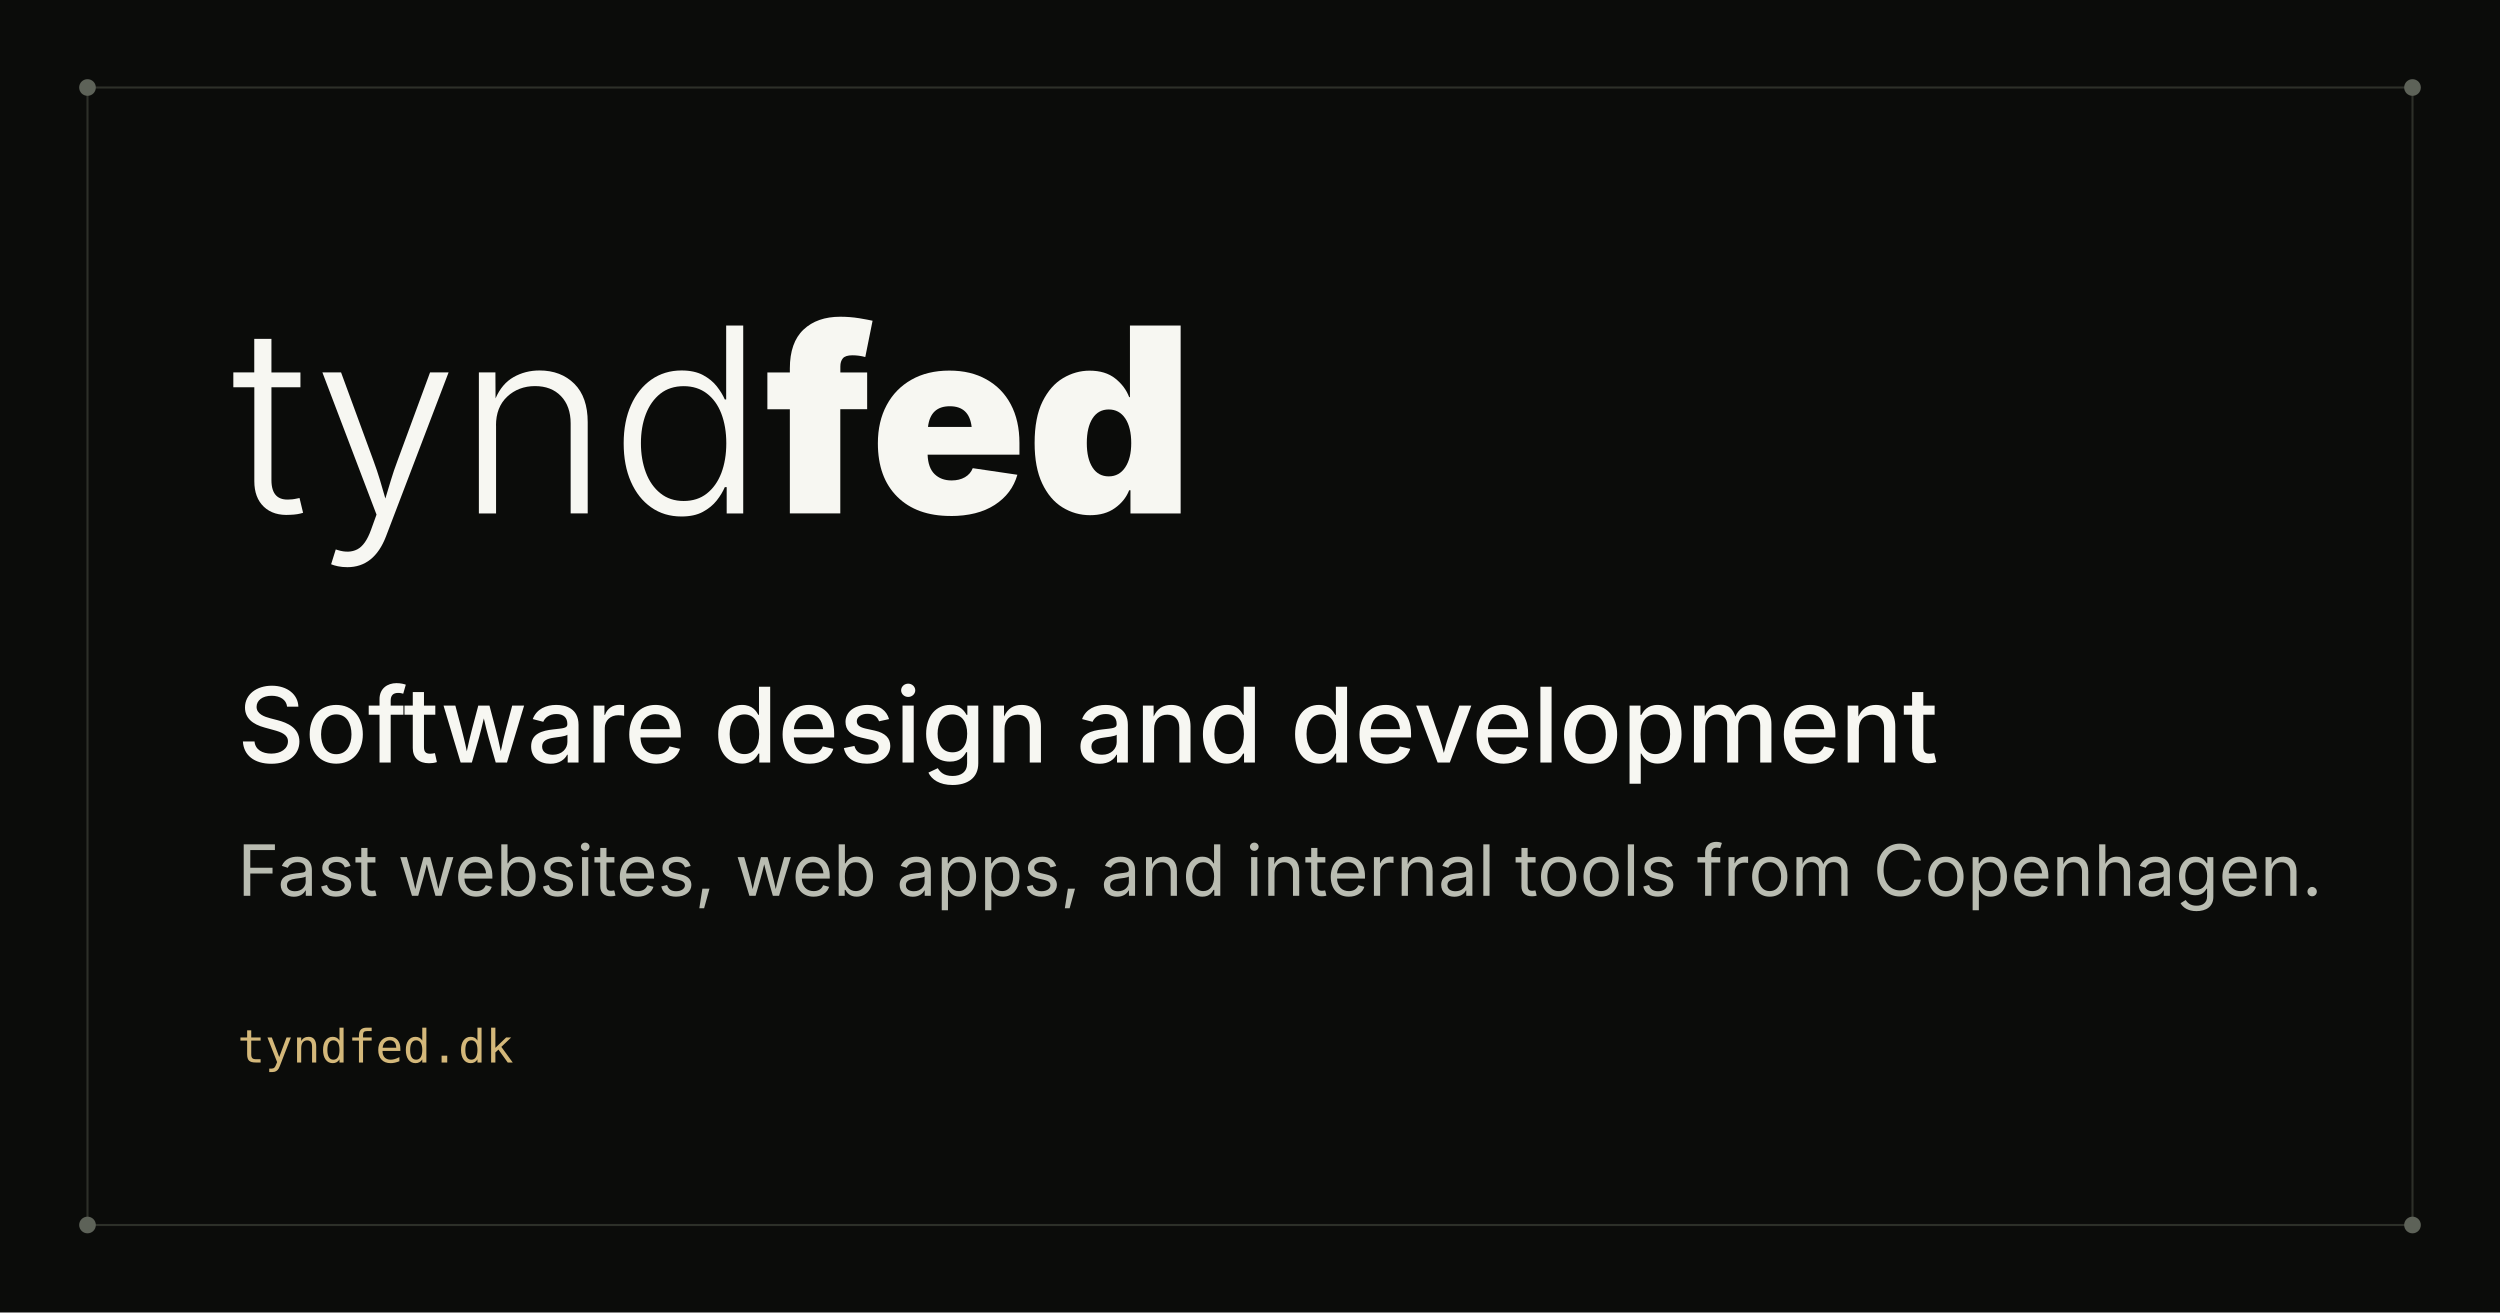
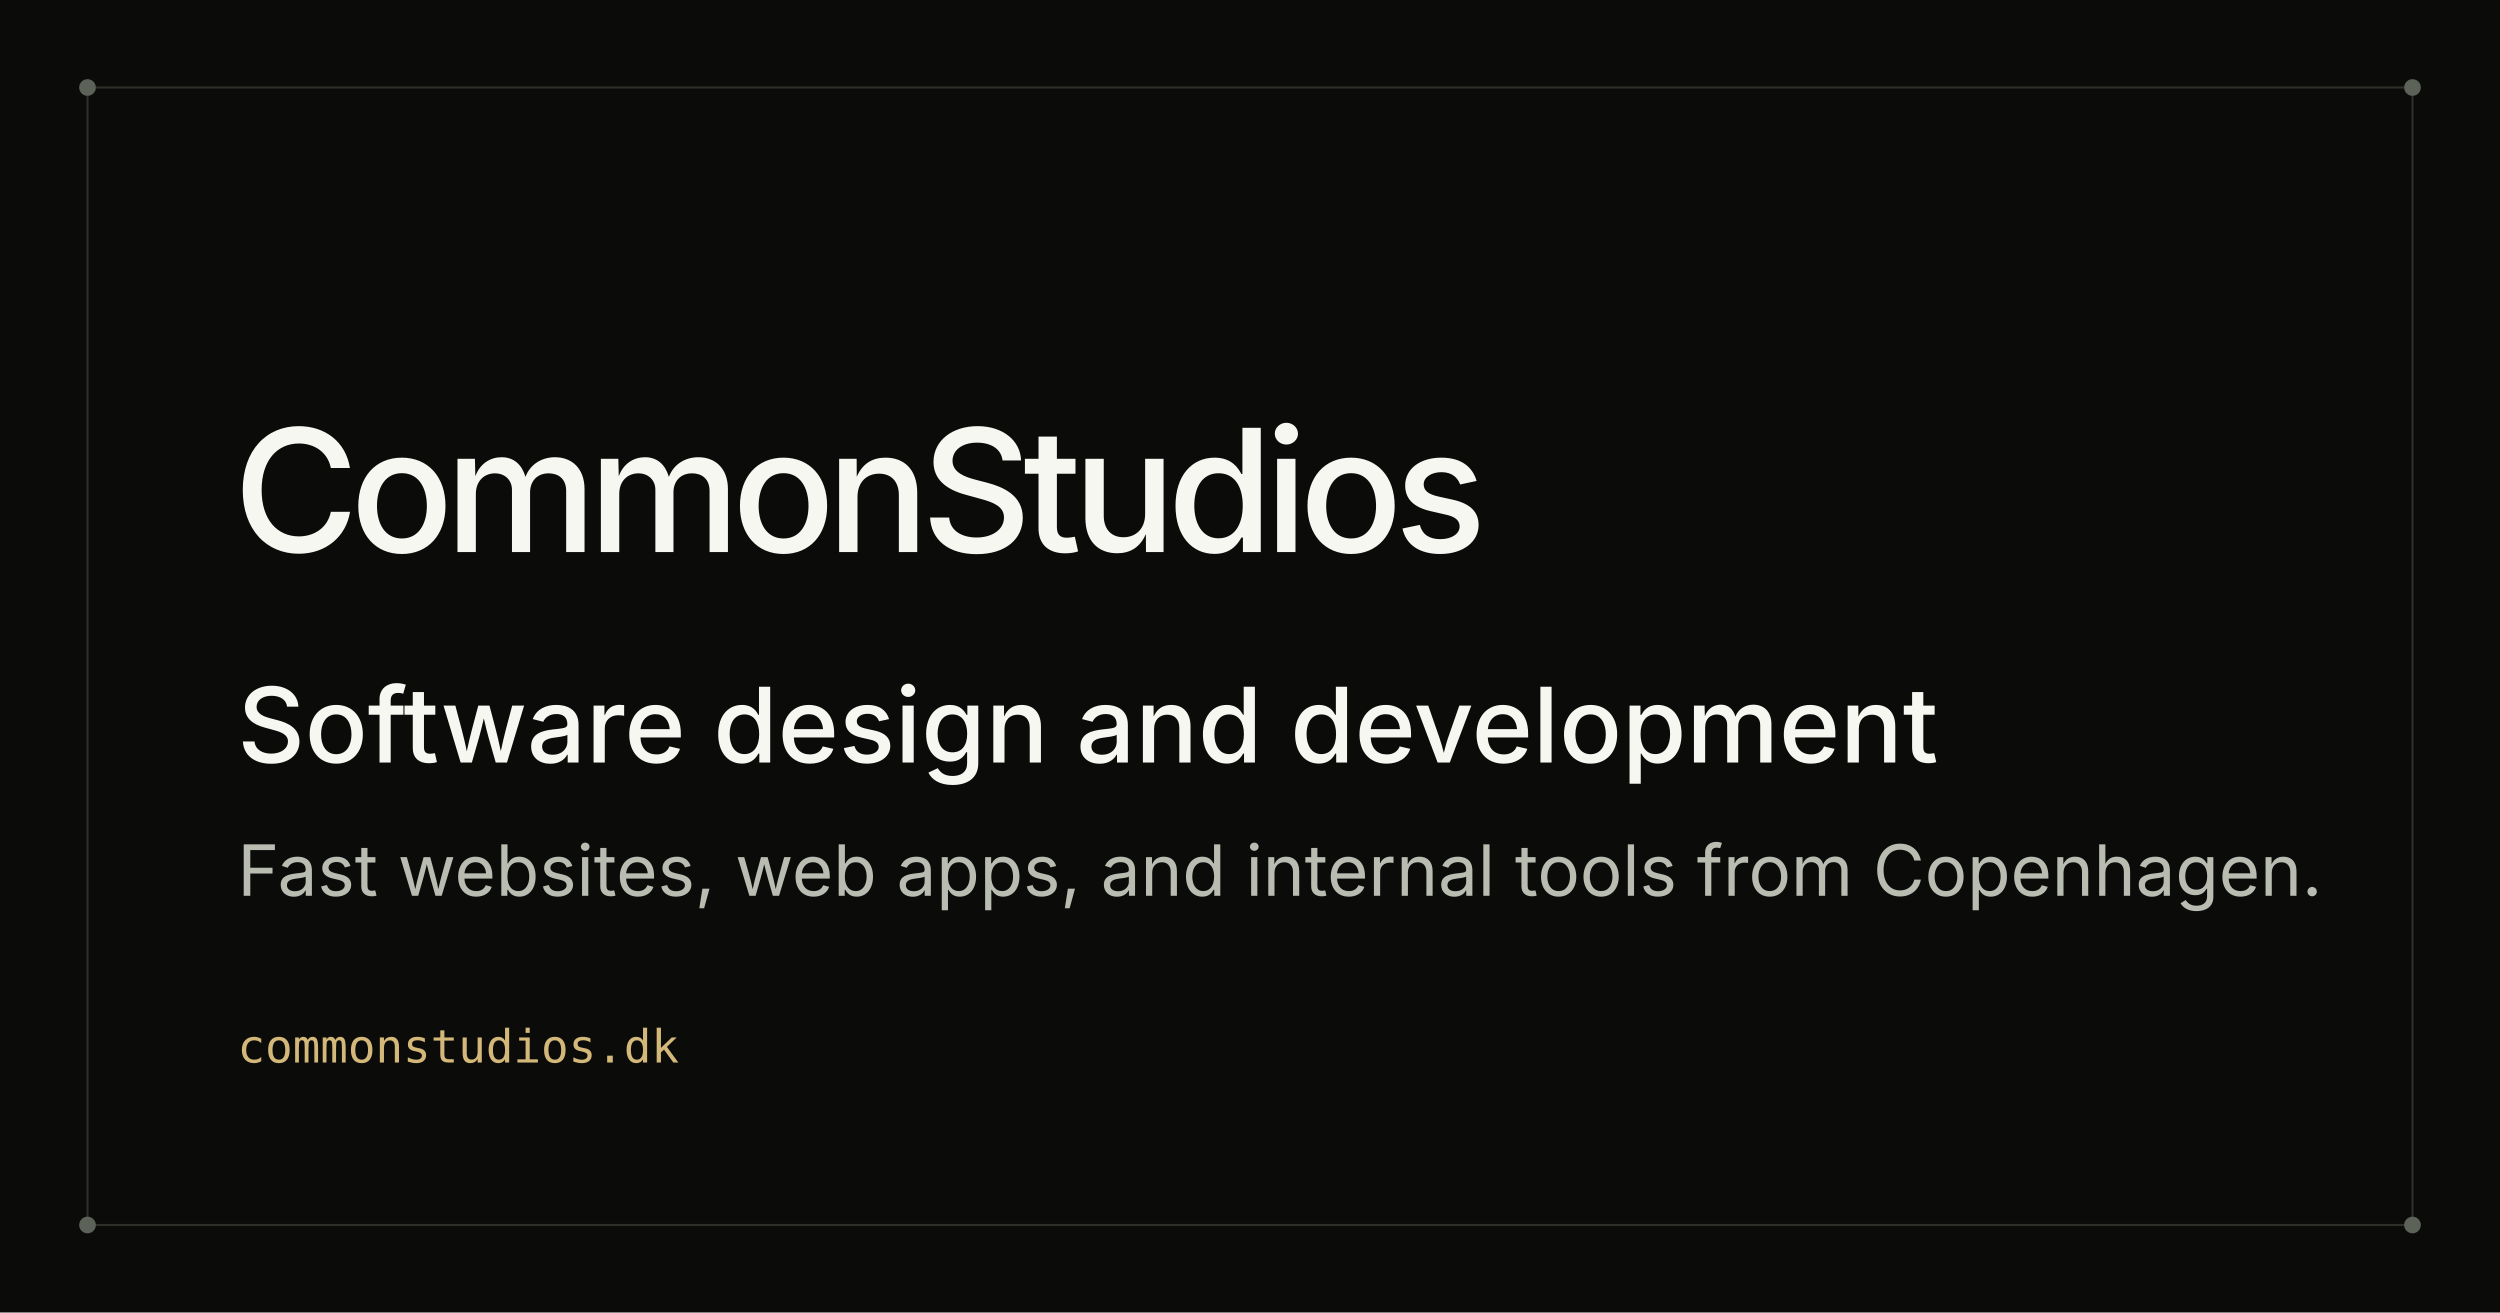
<svg xmlns="http://www.w3.org/2000/svg" width="1200" height="630" viewBox="0 0 1200 630">
  <rect width="1200" height="630" fill="#0b0c0a" />
  <rect x="42" y="42" width="1116" height="546" fill="none" stroke="#2d3029" stroke-width="1" />
  <circle cx="42" cy="42" r="4" fill="#5d6258" />
  <circle cx="1158" cy="42" r="4" fill="#5d6258" />
  <circle cx="42" cy="588" r="4" fill="#5d6258" />
  <circle cx="1158" cy="588" r="4" fill="#5d6258" />
-   <g transform="translate(112 152) scale(3.1)">
-     <path fill="#f7f7f2" d="M10.39,8.63v2.3h-4.49v14.38c0,2.19.98,3.18,2.93,2.99.18,0,.41-.02.67-.07.27-.05.52-.09.75-.15l.55,2.29c-.56.18-1.22.29-1.99.31-1.73.12-3.09-.3-4.08-1.24-.99-.94-1.48-2.26-1.48-3.96v-14.55H0v-2.3h3.24V3.44h2.66v5.2h4.49Z" />
-     <path fill="#f7f7f2" d="M15.14,38.34l.72-2.3.31.1c1.16.36,2.16.33,3.02-.11.85-.44,1.56-1.44,2.12-3l.86-2.38L13.79,8.63h2.89l5.04,13.73c.36.98.69,1.95.98,2.92.29.97.57,1.93.84,2.88.29-.95.58-1.91.87-2.88.29-.97.62-1.94.99-2.92l5.06-13.73h2.87l-9.69,25.39c-1.22,3.18-3.22,4.77-5.98,4.77-.53,0-1.02-.05-1.46-.14-.44-.09-.79-.2-1.05-.31Z" />
-     <path fill="#f7f7f2" d="M40.68,16.86v13.61h-2.66V8.63h2.56l.02,4.02c.66-1.51,1.59-2.61,2.79-3.29,1.2-.68,2.54-1.03,4.02-1.03,2.21,0,4.01.69,5.39,2.06,1.38,1.37,2.07,3.36,2.07,5.95v14.12h-2.64v-13.93c0-1.78-.5-3.19-1.5-4.23-1-1.04-2.34-1.55-4.02-1.55s-3.15.55-4.31,1.64-1.73,2.58-1.73,4.45Z" />
-     <path fill="#f7f7f2" d="M69.38,30.94c-1.78,0-3.35-.47-4.69-1.42-1.34-.94-2.39-2.27-3.13-3.96-.75-1.7-1.12-3.68-1.12-5.95s.38-4.22,1.13-5.91c.75-1.69,1.81-3,3.15-3.95,1.35-.94,2.91-1.42,4.68-1.42,1.33,0,2.43.24,3.32.71.89.48,1.6,1.06,2.14,1.75.54.69.95,1.37,1.24,2.03h.21V1.37h2.64v29.1h-2.56v-4.08h-.29c-.29.68-.7,1.37-1.25,2.07s-1.27,1.29-2.16,1.77c-.89.48-2,.71-3.31.71ZM69.73,28.54c1.41,0,2.6-.38,3.58-1.15.98-.77,1.73-1.83,2.25-3.17.51-1.35.77-2.89.77-4.62s-.26-3.26-.77-4.59c-.51-1.33-1.26-2.37-2.25-3.12-.98-.75-2.18-1.13-3.58-1.13s-2.64.39-3.62,1.17c-.98.78-1.73,1.84-2.24,3.17-.51,1.33-.76,2.84-.76,4.5s.26,3.19.77,4.54c.51,1.35,1.26,2.42,2.25,3.21.98.79,2.18,1.19,3.6,1.19Z" />
-     <path fill="#f7f7f2" d="M98.14,8.63v5.7h-4.16v16.13h-7.81V14.34h-3.48v-5.7h3.48v-.62c0-2.68.71-4.69,2.12-6.02,1.41-1.33,3.31-1.99,5.69-1.99,1,0,1.98.08,2.92.23.94.16,1.64.29,2.08.39l-1.13,5.62c-.66-.18-1.33-.27-1.99-.27-.73,0-1.22.16-1.48.47-.26.31-.39.73-.39,1.25v.94h4.16Z" />
-     <path fill="#f7f7f2" d="M111.05,30.86c-3.5,0-6.25-.99-8.25-2.98-2-1.99-3-4.74-3-8.27,0-2.25.45-4.22,1.36-5.91.9-1.69,2.18-3,3.84-3.94,1.65-.94,3.61-1.41,5.86-1.41s4.11.45,5.74,1.36c1.63.91,2.89,2.19,3.78,3.87.89,1.67,1.34,3.67,1.34,5.99v1.8h-14.22c.05,1.35.41,2.36,1.08,3.01.67.65,1.55.98,2.63.98.81,0,1.5-.17,2.07-.5.57-.33.98-.8,1.21-1.4l6.91,1.02c-.56,1.97-1.73,3.52-3.51,4.67-1.78,1.15-4.06,1.72-6.85,1.72ZM107.56,17.07h6.76c-.25-2.14-1.37-3.2-3.38-3.2s-3.13,1.07-3.38,3.2Z" />
-     <path fill="#f7f7f2" d="M132.66,30.74c-1.55,0-2.98-.41-4.29-1.22-1.31-.81-2.35-2.05-3.13-3.7-.78-1.65-1.17-3.74-1.17-6.25,0-2.64.41-4.79,1.23-6.44.82-1.65,1.88-2.85,3.18-3.62,1.3-.77,2.67-1.15,4.1-1.15,1.63,0,2.95.4,3.97,1.21,1.02.81,1.74,1.77,2.16,2.89h.12V1.37h7.85v29.1h-7.77v-3.59h-.2c-.44,1.11-1.18,2.03-2.21,2.76-1.03.74-2.31,1.1-3.85,1.1ZM135.55,24.73c1.08,0,1.93-.47,2.55-1.4.62-.93.93-2.18.93-3.76s-.31-2.9-.93-3.82c-.62-.92-1.47-1.38-2.55-1.38s-1.92.46-2.51,1.38c-.59.92-.89,2.19-.89,3.82s.3,2.88.89,3.79c.59.91,1.43,1.37,2.51,1.37Z" />
-   </g>
+   <text x="112" y="265" fill="#f7f7f2" font-family="Inter, Helvetica Neue, Arial, sans-serif" font-size="82" font-weight="520" letter-spacing="-4">CommonStudios</text>
  <text x="114" y="366" fill="#f7f7f2" font-family="Geist, Inter, Arial, sans-serif" font-size="50" font-weight="520">Software design and development</text>
  <text x="114" y="430" fill="#b9bcb1" font-family="Geist, Inter, Arial, sans-serif" font-size="34">Fast websites, web apps, and internal tools from Copenhagen.</text>
-   <text x="114" y="510" fill="#d4b87a" font-family="Menlo, Consolas, monospace" font-size="22">tyndfed.dk</text>
+   <text x="114" y="510" fill="#d4b87a" font-family="Menlo, Consolas, monospace" font-size="22">commonstudios.dk</text>
</svg>
